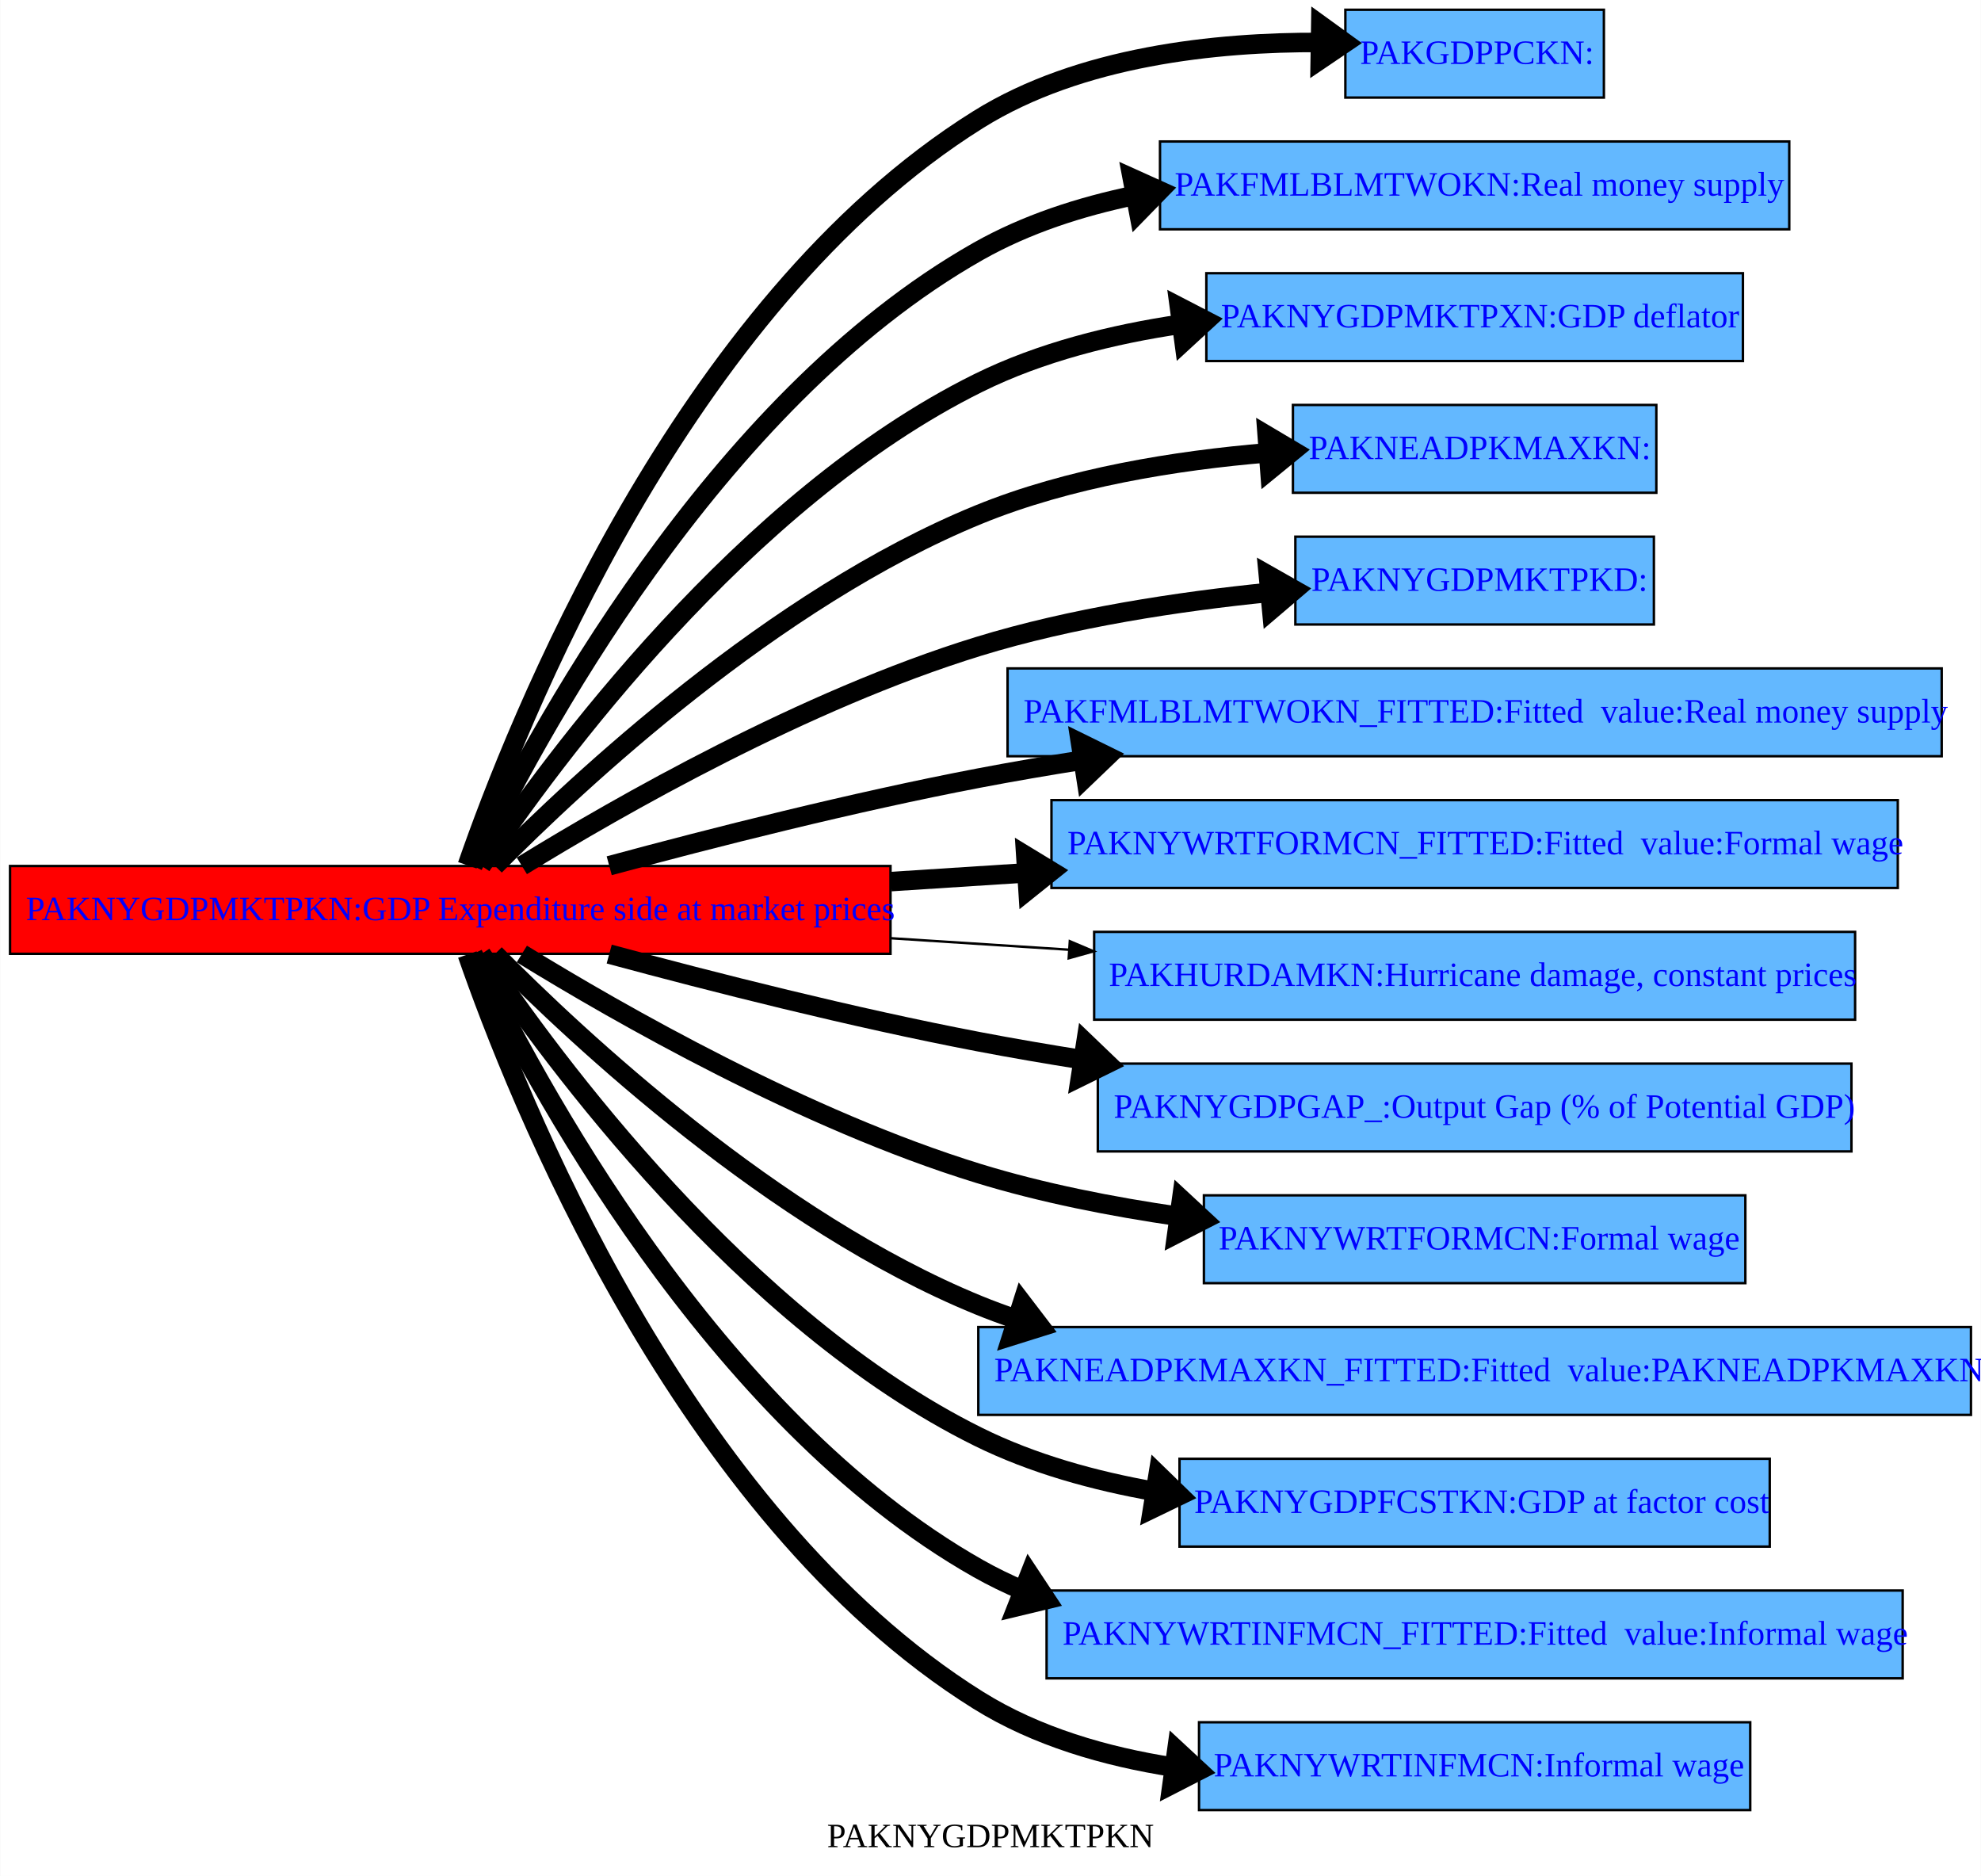
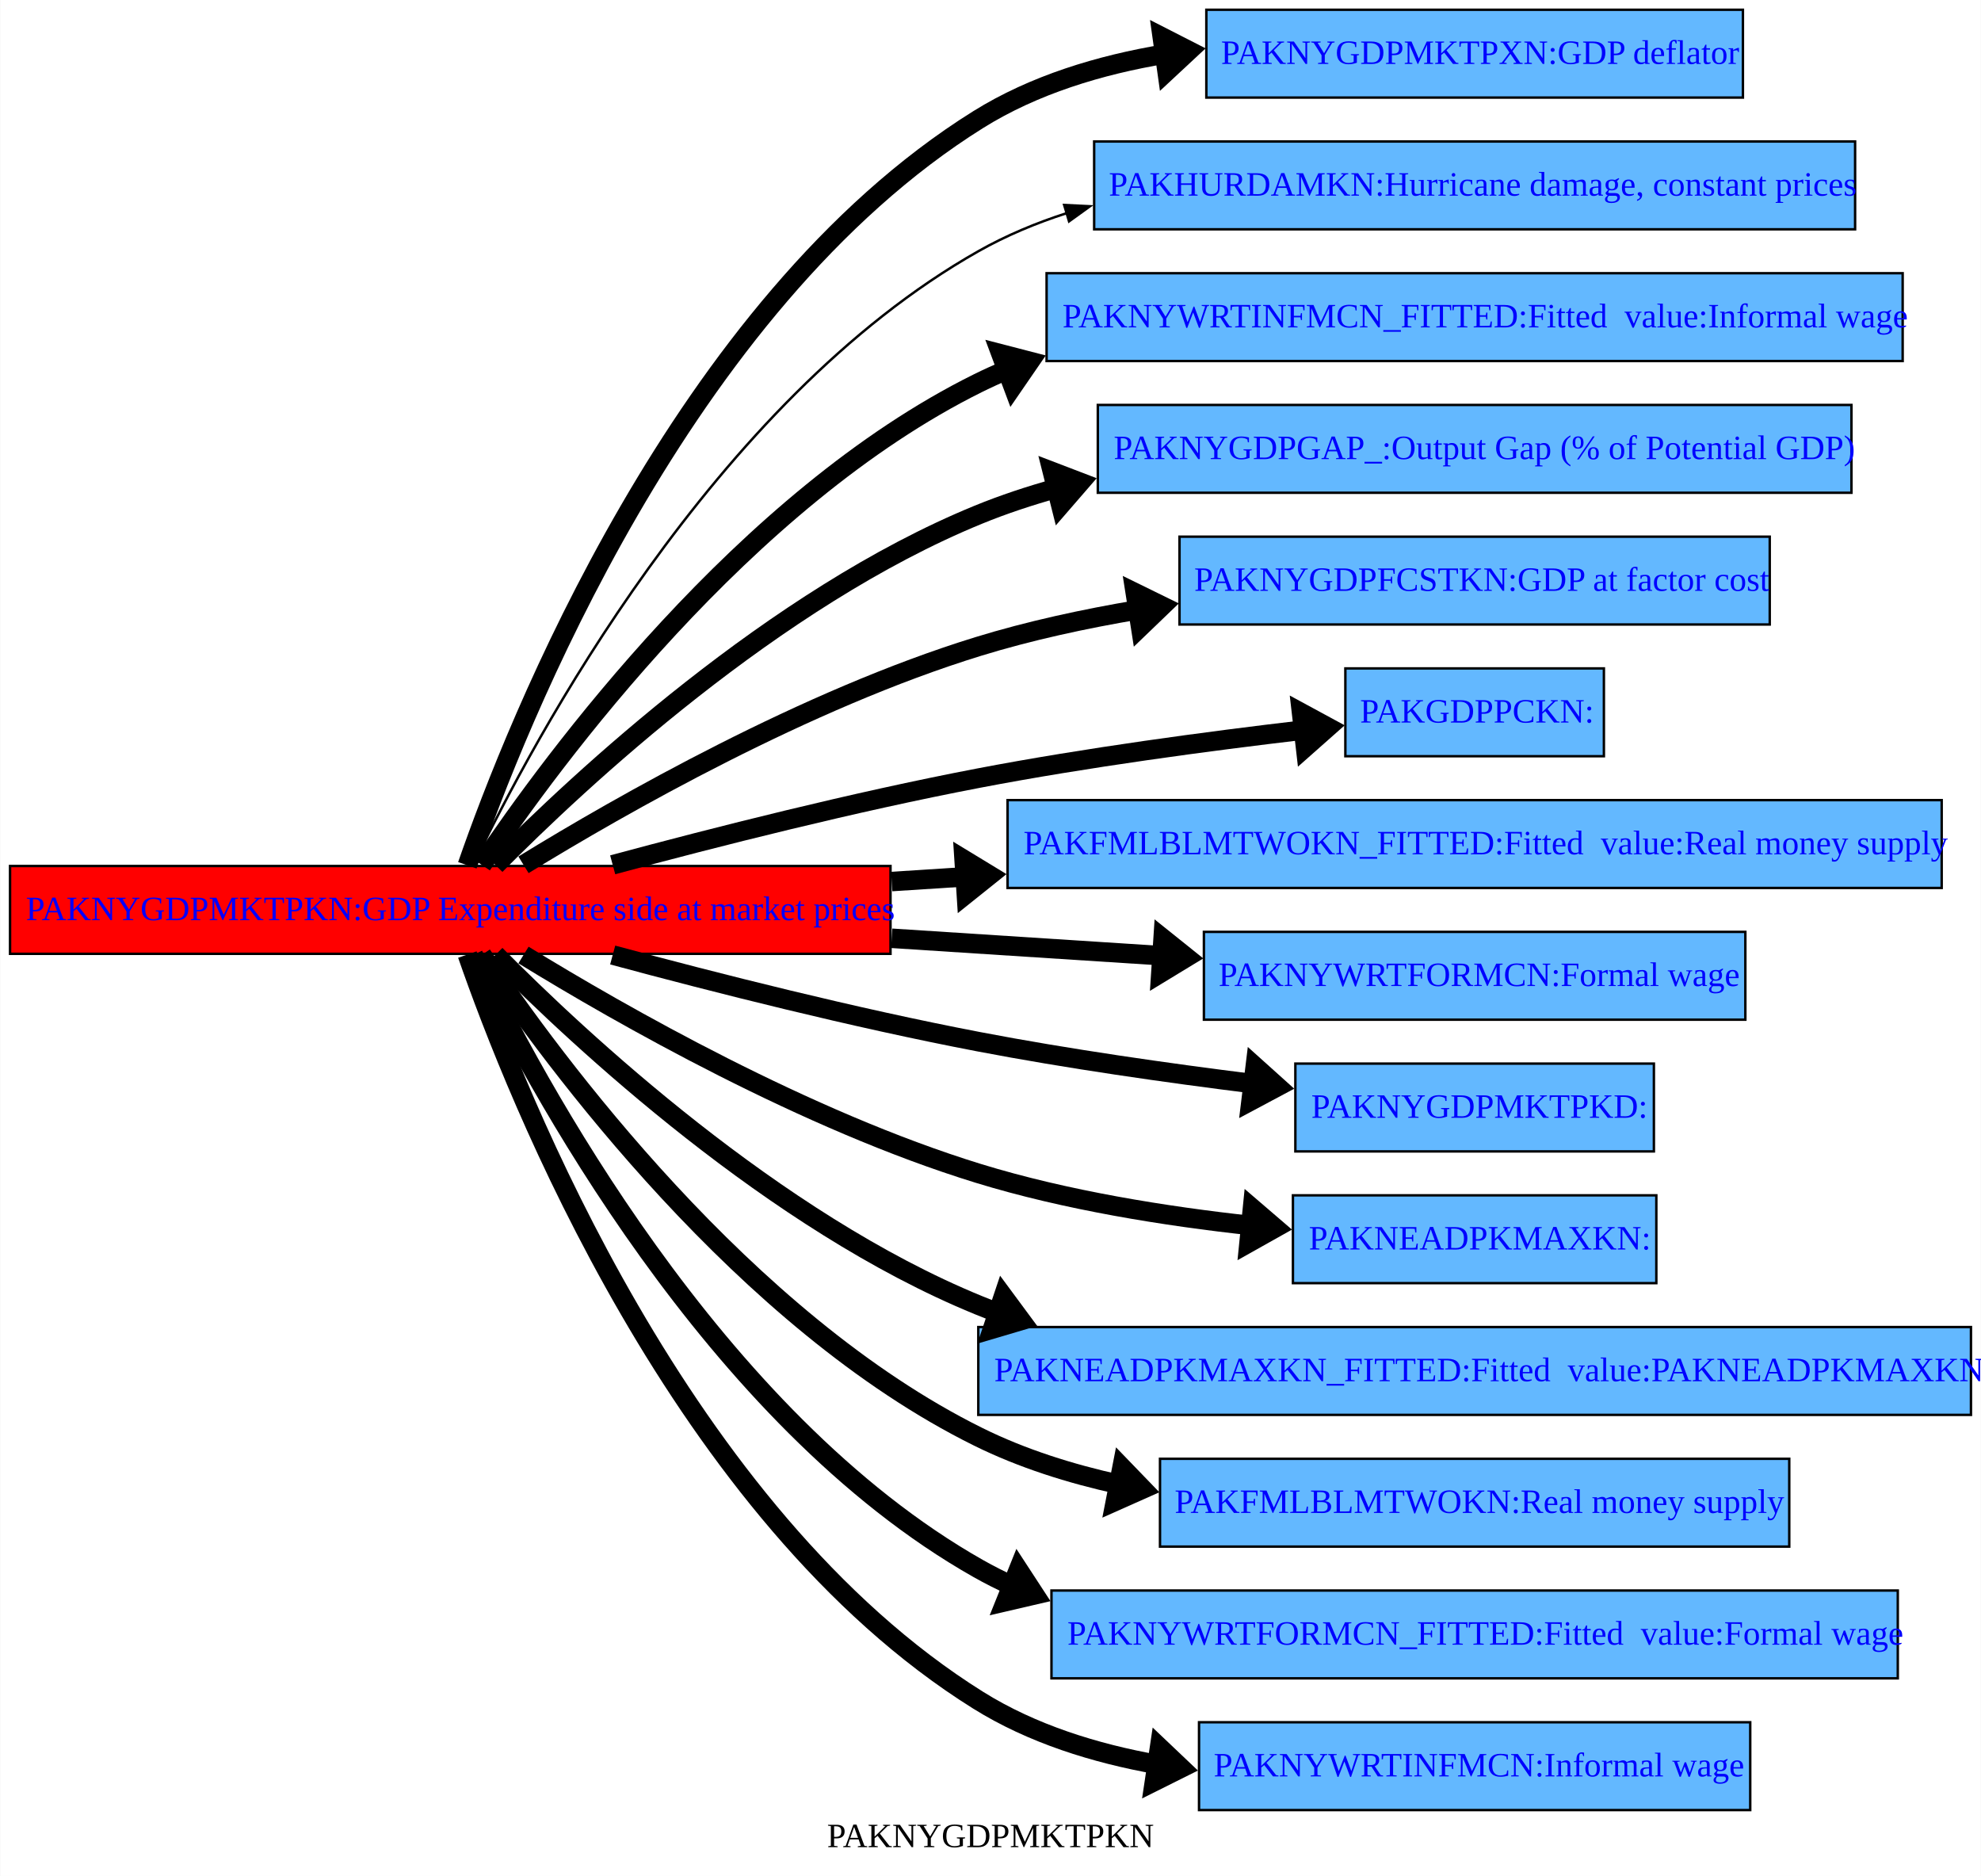
<svg xmlns="http://www.w3.org/2000/svg" xmlns:xlink="http://www.w3.org/1999/xlink" width="432pt" height="409pt" viewBox="0.00 0.00 432.00 409.12">
  <g id="graph0" class="graph" transform="scale(0.53202 0.53202) rotate(0) translate(4 765)">
    <polygon fill="white" stroke="none" points="-4,4 -4,-765 808,-765 808,4 -4,4" />
    <text text-anchor="middle" x="402" y="-7.8" font-family="Times New Roman,serif" font-size="14.00">PAKNYGDPMKTPKN</text>
    <g id="node1" class="node">
      <g id="a_node1">
-         <a xlink:title="PAKGDPPCKN FRML  &lt;&gt; PAKGDPPCKN = (PAKNYGDPMKTPKN/PAKSPPOPTOTL) $">
-           <polygon fill="#63b8ff" stroke="black" points="653.5,-761 547.5,-761 547.5,-725 653.5,-725 653.5,-761" />
-           <text text-anchor="start" x="553.5" y="-738.8" font-family="Times New Roman,serif" font-size="14.00" fill="blue">PAKGDPPCKN:</text>
+         <a xlink:title="GDP deflator FRML  &lt;&gt; PAKNYGDPMKTPXN = PAKNYGDPMKTPCN/PAKNYGDPMKTPKN $">
+           <polygon fill="#63b8ff" stroke="black" points="710.5,-761 490.5,-761 490.5,-725 710.5,-725 710.5,-761" />
+           <text text-anchor="start" x="496.5" y="-738.8" font-family="Times New Roman,serif" font-size="14.00" fill="blue">PAKNYGDPMKTPXN:GDP deflator</text>
        </a>
      </g>
    </g>
    <g id="node2" class="node">
      <g id="a_node2">
-         <a xlink:title="Real money supply FRML &lt;Z,EXO&gt; PAKFMLBLMTWOKN = (PAKFMLBLMTWOKN(-1)*EXP(-PAKFMLBLMTWOKN_A+ (-0.2*(LOG(PAKFMLBLMTWOKN(-1))-LOG(PAKNYGDPMKTPKN(-1))+0.1*PAKFMLBLPOLYXN(-1)/100-LOG(PAKVELOCITY(-1)))-0.32628131688075+0.7*((LOG(PAKNYGDPMKTPKN))-(LOG(PAKNYGDPMKTPKN(-1))))-1*((PAKFMLBLPOLYXN/100)-(PAKFMLBLPOLYXN(-1)/100))-((LOG(PAKVELOCITY))-(LOG(PAKVELOCITY(-1))))) )) * (1-PAKFMLBLMTWOKN_D)+ PAKFMLBLMTWOKN_X*PAKFMLBLMTWOKN_D  $">
-           <polygon fill="#63b8ff" stroke="black" points="729.5,-707 471.5,-707 471.5,-671 729.5,-671 729.5,-707" />
-           <text text-anchor="start" x="477.5" y="-684.8" font-family="Times New Roman,serif" font-size="14.00" fill="blue">PAKFMLBLMTWOKN:Real money supply</text>
+         <a xlink:title="Hurricane damage, constant prices FRML  &lt;&gt; PAKHURDAMKN = (PAKNEHURAVERKN_/100)*PAKNYGDPMKTPKN(-1)*(1-PAKNEHURPTVTKN) $">
+           <polygon fill="#63b8ff" stroke="black" points="756.5,-707 444.5,-707 444.5,-671 756.5,-671 756.5,-707" />
+           <text text-anchor="start" x="450.5" y="-684.8" font-family="Times New Roman,serif" font-size="14.00" fill="blue">PAKHURDAMKN:Hurricane damage, constant prices</text>
        </a>
      </g>
    </g>
    <g id="node3" class="node">
      <g id="a_node3">
-         <a xlink:title="GDP deflator FRML  &lt;&gt; PAKNYGDPMKTPXN = PAKNYGDPMKTPCN/PAKNYGDPMKTPKN $">
-           <polygon fill="#63b8ff" stroke="black" points="710.5,-653 490.5,-653 490.5,-617 710.5,-617 710.5,-653" />
-           <text text-anchor="start" x="496.5" y="-630.8" font-family="Times New Roman,serif" font-size="14.00" fill="blue">PAKNYGDPMKTPXN:GDP deflator</text>
+         <a xlink:title="Fitted  value:Informal wage FRML &lt;FIT&gt; PAKNYWRTINFMCN_FITTED = PAKNYWRTINFMCN(-1)*EXP( (-0.122614247140616-0.3*(LOG(PAKNYWRTINFMCN(-1))-LOG(PAKNYGDPFCSTXN(-1))-LOG(PAKNYGDPPOTLKN(-1)/PAKLMEMPSTRLCN(-1)))+0.2*((LOG(PAKNYWRTINFMCN(-1)))-(LOG(PAKNYWRTINFMCN(-2))))+(1-0.2)*(0.5*((LOG(PAKNYGDPFCSTXN(-1)))-(LOG(PAKNYGDPFCSTXN(-2))))+0.5*(PAKINFLEXPT/100)+((LOG(PAKNYGDPMKTPKN/PAKLMEMPSTRLCN))-(LOG(PAKNYGDPMKTPKN(-1)/PAKLMEMPSTRLCN(-1)))))-0.2*(PAKLMUNRTOTLCN-PAKLMUNRSTRLCN)/100+0.15347529018182*DURING_2000-0.183372342445734*DURING_2001) ) $">
+           <polygon fill="#63b8ff" stroke="black" points="776,-653 425,-653 425,-617 776,-617 776,-653" />
+           <text text-anchor="start" x="431.5" y="-630.8" font-family="Times New Roman,serif" font-size="14.00" fill="blue">PAKNYWRTINFMCN_FITTED:Fitted  value:Informal wage</text>
        </a>
      </g>
    </g>
    <g id="node4" class="node">
      <g id="a_node4">
-         <a xlink:title="PAKNEADPKMAXKN FRML &lt;Z,EXO&gt; PAKNEADPKMAXKN = (0*DUMH+((1+0.01)/(0.01+PAKDEPR))*(PAKAVDAMAGE/100)*PAKNYGDPMKTPKN + PAKNEADPKMAXKN_A)* (1-PAKNEADPKMAXKN_D)+ PAKNEADPKMAXKN_X*PAKNEADPKMAXKN_D  $">
-           <polygon fill="#63b8ff" stroke="black" points="675,-599 526,-599 526,-563 675,-563 675,-599" />
-           <text text-anchor="start" x="532.5" y="-576.8" font-family="Times New Roman,serif" font-size="14.00" fill="blue">PAKNEADPKMAXKN:</text>
+         <a xlink:title="Output Gap (% of Potential GDP) FRML  &lt;&gt; PAKNYGDPGAP_ = ((PAKNYGDPMKTPKN/PAKNYGDPPOTLKN-1)*100) $">
+           <polygon fill="#63b8ff" stroke="black" points="755,-599 446,-599 446,-563 755,-563 755,-599" />
+           <text text-anchor="start" x="452.5" y="-576.8" font-family="Times New Roman,serif" font-size="14.00" fill="blue">PAKNYGDPGAP_:Output Gap (% of Potential GDP)</text>
        </a>
      </g>
    </g>
    <g id="node5" class="node">
      <g id="a_node5">
-         <a xlink:title="PAKNYGDPMKTPKD FRML  &lt;&gt; PAKNYGDPMKTPKD = (PAKNYGDPMKTPKN*((PAKNYGDPMKTPCN_VALUE_2010)/((PAKNYGDPMKTPKN_VALUE_2010))))/(PAKPANUSATLS_VALUE_2010) $">
-           <polygon fill="#63b8ff" stroke="black" points="674,-545 527,-545 527,-509 674,-509 674,-545" />
-           <text text-anchor="start" x="533.5" y="-522.8" font-family="Times New Roman,serif" font-size="14.00" fill="blue">PAKNYGDPMKTPKD:</text>
+         <a xlink:title="GDP at factor cost FRML  &lt;&gt; PAKNYGDPFCSTKN = PAKNYGDPMKTPKN-PAKNYTAXNINDKN $">
+           <polygon fill="#63b8ff" stroke="black" points="721.5,-545 479.5,-545 479.5,-509 721.5,-509 721.5,-545" />
+           <text text-anchor="start" x="485.5" y="-522.8" font-family="Times New Roman,serif" font-size="14.00" fill="blue">PAKNYGDPFCSTKN:GDP at factor cost</text>
        </a>
      </g>
    </g>
    <g id="node6" class="node">
      <g id="a_node6">
+         <a xlink:title="PAKGDPPCKN FRML  &lt;&gt; PAKGDPPCKN = (PAKNYGDPMKTPKN/PAKSPPOPTOTL) $">
+           <polygon fill="#63b8ff" stroke="black" points="653.5,-491 547.5,-491 547.5,-455 653.5,-455 653.5,-491" />
+           <text text-anchor="start" x="553.5" y="-468.8" font-family="Times New Roman,serif" font-size="14.00" fill="blue">PAKGDPPCKN:</text>
+         </a>
+       </g>
+     </g>
+     <g id="node7" class="node">
+       <g id="a_node7">
+         <a xlink:title="Fitted  value:Real money supply FRML &lt;FIT&gt; PAKFMLBLMTWOKN_FITTED = PAKFMLBLMTWOKN(-1)*EXP( (-0.2*(LOG(PAKFMLBLMTWOKN(-1))-LOG(PAKNYGDPMKTPKN(-1))+0.1*PAKFMLBLPOLYXN(-1)/100-LOG(PAKVELOCITY(-1)))-0.32628131688075+0.7*((LOG(PAKNYGDPMKTPKN))-(LOG(PAKNYGDPMKTPKN(-1))))-1*((PAKFMLBLPOLYXN/100)-(PAKFMLBLPOLYXN(-1)/100))-((LOG(PAKVELOCITY))-(LOG(PAKVELOCITY(-1))))) ) $">
+           <polygon fill="#63b8ff" stroke="black" points="792,-437 409,-437 409,-401 792,-401 792,-437" />
+           <text text-anchor="start" x="415.5" y="-414.8" font-family="Times New Roman,serif" font-size="14.00" fill="blue">PAKFMLBLMTWOKN_FITTED:Fitted  value:Real money supply</text>
+         </a>
+       </g>
+     </g>
+     <g id="node8" class="node">
+       <g id="a_node8">
        <a xlink:title="GDP Expenditure side at market prices FRML  &lt;&gt; PAKNYGDPMKTPKN = PAKNECONPRVTKN+PAKNECONGOVTKN+PAKNEGDIFTOTKN+PAKNEGDISTKBKN+PAKNEEXPGNFSKN-PAKNEIMPGNFSKN+PAKNYGDPDISCKN+PAKADAP*PAKDISPREPKN $">
          <polygon fill="red" stroke="black" points="361,-410 0,-410 0,-374 361,-374 361,-410" />
          <text text-anchor="start" x="6.5" y="-387.8" font-family="Times New Roman,serif" font-size="14.00" fill="blue">PAKNYGDPMKTPKN:GDP Expenditure side at market prices</text>
        </a>
      </g>
    </g>
+     <g id="edge9" class="edge">
+       <g id="a_edge9">
+         <a xlink:href="bogus" xlink:title=" PAKNYGDPMKTPKN -&gt; PAKNYGDPMKTPXN Min. att. -81%  max: 46%">
+           <path fill="none" stroke="black" stroke-width="8" d="M187.5,-410.3C207.13,-466.91 275.23,-639.96 397,-716 419.8,-730.23 446.84,-738.41 473.62,-742.86" />
+           <polygon fill="black" stroke="black" stroke-width="8" points="472.43,-749.76 483.3,-744.21 474.37,-735.9 472.43,-749.76" />
+         </a>
+       </g>
+     </g>
+     <g id="edge5" class="edge">
+       <g id="a_edge5">
+         <a xlink:href="bogus" xlink:title=" PAKNYGDPMKTPKN -&gt; PAKHURDAMKN Min. att. 0%  max: 0%">
+           <path fill="none" stroke="black" d="M189.94,-410.44C214.02,-460.72 288.42,-600.57 397,-662 408.4,-668.45 420.71,-673.6 433.45,-677.69" />
+           <polygon fill="black" stroke="black" points="432.21,-680.97 442.79,-680.45 434.2,-674.26 432.21,-680.97" />
+         </a>
+       </g>
+     </g>
+     <g id="edge1" class="edge">
+       <g id="a_edge1">
+         <a xlink:href="bogus" xlink:title=" PAKNYGDPMKTPKN -&gt; PAKNYWRTINFMCN_FITTED Min. att. -3148%  max: 101%">
+           <path fill="none" stroke="black" stroke-width="8" d="M193.42,-410.44C222.37,-453.49 301.1,-560.54 397,-608 400.86,-609.91 404.81,-611.7 408.83,-613.38" />
+           <polygon fill="black" stroke="black" stroke-width="8" points="406.31,-619.91 418.13,-616.85 411.21,-606.79 406.31,-619.91" />
+         </a>
+       </g>
+     </g>
+     <g id="edge7" class="edge">
+       <g id="a_edge7">
+         <a xlink:href="bogus" xlink:title=" PAKNYGDPMKTPKN -&gt; PAKNYGDPGAP_ Min. att. -78566%  max: 128265%">
+           <path fill="none" stroke="black" stroke-width="8" d="M199.04,-410.39C233.37,-445.08 313.4,-519.77 397,-554 407.31,-558.22 418.14,-561.81 429.2,-564.87" />
+           <polygon fill="black" stroke="black" stroke-width="8" points="427.38,-571.63 438.78,-567.27 430.79,-558.05 427.38,-571.63" />
+         </a>
+       </g>
+     </g>
+     <g id="edge8" class="edge">
+       <g id="a_edge8">
+         <a xlink:href="bogus" xlink:title=" PAKNYGDPMKTPKN -&gt; PAKNYGDPFCSTKN Min. att. 100%  max: 100%">
+           <path fill="none" stroke="black" stroke-width="8" d="M210.52,-410.49C250.72,-435.17 326.4,-478.27 397,-500 417.9,-506.43 440.48,-511.33 462.72,-515.07" />
+           <polygon fill="black" stroke="black" stroke-width="8" points="461.37,-521.94 472.33,-516.57 463.53,-508.11 461.37,-521.94" />
+         </a>
+       </g>
+     </g>
+     <g id="edge11" class="edge">
+       <g id="a_edge11">
+         <a xlink:href="bogus" xlink:title=" PAKNYGDPMKTPKN -&gt; PAKGDPPCKN Min. att. 100%  max: 100%">
+           <path fill="none" stroke="black" stroke-width="8" d="M247.09,-410.49C289.57,-421.95 346.24,-436.29 397,-446 441.15,-454.45 491.22,-461.15 530.53,-465.76" />
+           <polygon fill="black" stroke="black" stroke-width="8" points="529.55,-472.7 540.29,-466.88 531.15,-458.79 529.55,-472.7" />
+         </a>
+       </g>
+     </g>
+     <g id="edge12" class="edge">
+       <g id="a_edge12">
+         <a xlink:href="bogus" xlink:title=" PAKNYGDPMKTPKN -&gt; PAKFMLBLMTWOKN_FITTED Min. att. -360%  max: 149%">
+           <path fill="none" stroke="black" stroke-width="8" d="M361.5,-403.63C371.49,-404.27 381.56,-404.92 391.64,-405.57" />
+           <polygon fill="black" stroke="black" stroke-width="8" points="391.18,-412.56 401.61,-406.22 392.08,-398.59 391.18,-412.56" />
+         </a>
+       </g>
+     </g>
+     <g id="node9" class="node">
+       <g id="a_node9">
+         <a xlink:title="Formal wage FRML &lt;Z,EXO&gt; PAKNYWRTFORMCN = (PAKNYWRTFORMCN(-1)*EXP(-PAKNYWRTFORMCN_A+ (-0.120164450250183-0.3*(LOG(PAKNYWRTFORMCN(-1))-LOG(PAKNYGDPFCSTXN(-1))-LOG(PAKNYGDPPOTLKN(-1)/PAKLMEMPSTRLCN(-1)))+0.2*((LOG(PAKNYWRTFORMCN(-1)))-(LOG(PAKNYWRTFORMCN(-2))))+(1-0.2)*(0.5*((LOG(PAKNYGDPFCSTXN(-1)))-(LOG(PAKNYGDPFCSTXN(-2))))+0.5*(PAKINFLEXPT/100)+((LOG(PAKNYGDPMKTPKN/PAKLMEMPSTRLCN))-(LOG(PAKNYGDPMKTPKN(-1)/PAKLMEMPSTRLCN(-1)))))-0.2*(PAKLMUNRTOTLCN-PAKLMUNRSTRLCN)/100+0.15233813938029*DURING_2000-0.183411483907703*DURING_2001) )) * (1-PAKNYWRTFORMCN_D)+ PAKNYWRTFORMCN_X*PAKNYWRTFORMCN_D  $">
+           <polygon fill="#63b8ff" stroke="black" points="711.5,-383 489.5,-383 489.5,-347 711.5,-347 711.5,-383" />
+           <text text-anchor="start" x="495.5" y="-360.8" font-family="Times New Roman,serif" font-size="14.00" fill="blue">PAKNYWRTFORMCN:Formal wage</text>
+         </a>
+       </g>
+     </g>
    <g id="edge4" class="edge">
      <g id="a_edge4">
-         <a xlink:href="bogus" xlink:title=" PAKNYGDPMKTPKN -&gt; PAKGDPPCKN Min. att. 100%  max: 100%">
-           <path fill="none" stroke="black" stroke-width="8" d="M187.5,-410.3C207.13,-466.91 275.23,-639.96 397,-716 438.69,-742.03 494.58,-747.79 537.08,-747.6" />
-           <polygon fill="black" stroke="black" stroke-width="8" points="537.42,-754.6 547.31,-747.44 537.2,-740.6 537.42,-754.6" />
-         </a>
-       </g>
-     </g>
-     <g id="edge10" class="edge">
-       <g id="a_edge10">
-         <a xlink:href="bogus" xlink:title=" PAKNYGDPMKTPKN -&gt; PAKFMLBLMTWOKN Min. att. -360%  max: 149%">
-           <path fill="none" stroke="black" stroke-width="8" d="M189.76,-410.08C213.66,-460.05 288.16,-600.42 397,-662 416.56,-673.07 438.85,-680.31 461.31,-684.94" />
-           <polygon fill="black" stroke="black" stroke-width="8" points="460.16,-691.85 471.29,-686.83 462.76,-678.09 460.16,-691.85" />
-         </a>
-       </g>
-     </g>
-     <g id="edge2" class="edge">
-       <g id="a_edge2">
-         <a xlink:href="bogus" xlink:title=" PAKNYGDPMKTPKN -&gt; PAKNYGDPMKTPXN Min. att. -81%  max: 46%">
-           <path fill="none" stroke="black" stroke-width="8" d="M193.21,-410.12C221.98,-452.96 300.86,-560.42 397,-608 422.52,-620.63 451.95,-627.99 480.33,-632.15" />
-           <polygon fill="black" stroke="black" stroke-width="8" points="479.47,-639.1 490.31,-633.49 481.33,-625.22 479.47,-639.1" />
-         </a>
-       </g>
-     </g>
-     <g id="edge11" class="edge">
-       <g id="a_edge11">
-         <a xlink:href="bogus" xlink:title=" PAKNYGDPMKTPKN -&gt; PAKNEADPKMAXKN Min. att. 100%  max: 100%">
-           <path fill="none" stroke="black" stroke-width="8" d="M198.77,-410.12C232.95,-444.69 313.18,-519.69 397,-554 434.2,-569.23 478.16,-576.27 515.59,-579.38" />
-           <polygon fill="black" stroke="black" stroke-width="8" points="515.47,-586.39 525.97,-580.16 516.52,-572.43 515.47,-586.39" />
-         </a>
-       </g>
-     </g>
-     <g id="edge12" class="edge">
-       <g id="a_edge12">
-         <a xlink:href="bogus" xlink:title=" PAKNYGDPMKTPKN -&gt; PAKNYGDPMKTPKD Min. att. 100%  max: 100%">
-           <path fill="none" stroke="black" stroke-width="8" d="M209.84,-410.07C249.86,-434.68 326,-478.15 397,-500 435.27,-511.78 479.16,-518.42 516.28,-522.16" />
-           <polygon fill="black" stroke="black" stroke-width="8" points="515.94,-529.16 526.56,-523.14 517.27,-515.22 515.94,-529.16" />
-         </a>
-       </g>
-     </g>
-     <g id="node7" class="node">
-       <g id="a_node7">
-         <a xlink:title="Fitted  value:Real money supply FRML &lt;FIT&gt; PAKFMLBLMTWOKN_FITTED = PAKFMLBLMTWOKN(-1)*EXP( (-0.2*(LOG(PAKFMLBLMTWOKN(-1))-LOG(PAKNYGDPMKTPKN(-1))+0.1*PAKFMLBLPOLYXN(-1)/100-LOG(PAKVELOCITY(-1)))-0.32628131688075+0.7*((LOG(PAKNYGDPMKTPKN))-(LOG(PAKNYGDPMKTPKN(-1))))-1*((PAKFMLBLPOLYXN/100)-(PAKFMLBLPOLYXN(-1)/100))-((LOG(PAKVELOCITY))-(LOG(PAKVELOCITY(-1))))) ) $">
-           <polygon fill="#63b8ff" stroke="black" points="792,-491 409,-491 409,-455 792,-455 792,-491" />
-           <text text-anchor="start" x="415.5" y="-468.8" font-family="Times New Roman,serif" font-size="14.00" fill="blue">PAKFMLBLMTWOKN_FITTED:Fitted  value:Real money supply</text>
-         </a>
-       </g>
-     </g>
-     <g id="edge5" class="edge">
-       <g id="a_edge5">
-         <a xlink:href="bogus" xlink:title=" PAKNYGDPMKTPKN -&gt; PAKFMLBLMTWOKN_FITTED Min. att. -360%  max: 149%">
-           <path fill="none" stroke="black" stroke-width="8" d="M245.67,-410.1C288.3,-421.63 345.67,-436.18 397,-446 410.87,-448.65 425.32,-451.13 439.84,-453.43" />
-           <polygon fill="black" stroke="black" stroke-width="8" points="438.94,-460.38 449.9,-454.99 441.09,-446.54 438.94,-460.38" />
-         </a>
-       </g>
-     </g>
-     <g id="node8" class="node">
-       <g id="a_node8">
-         <a xlink:title="Fitted  value:Formal wage FRML &lt;FIT&gt; PAKNYWRTFORMCN_FITTED = PAKNYWRTFORMCN(-1)*EXP( (-0.120164450250183-0.3*(LOG(PAKNYWRTFORMCN(-1))-LOG(PAKNYGDPFCSTXN(-1))-LOG(PAKNYGDPPOTLKN(-1)/PAKLMEMPSTRLCN(-1)))+0.2*((LOG(PAKNYWRTFORMCN(-1)))-(LOG(PAKNYWRTFORMCN(-2))))+(1-0.2)*(0.5*((LOG(PAKNYGDPFCSTXN(-1)))-(LOG(PAKNYGDPFCSTXN(-2))))+0.5*(PAKINFLEXPT/100)+((LOG(PAKNYGDPMKTPKN/PAKLMEMPSTRLCN))-(LOG(PAKNYGDPMKTPKN(-1)/PAKLMEMPSTRLCN(-1)))))-0.2*(PAKLMUNRTOTLCN-PAKLMUNRSTRLCN)/100+0.15233813938029*DURING_2000-0.183411483907703*DURING_2001) ) $">
-           <polygon fill="#63b8ff" stroke="black" points="774,-437 427,-437 427,-401 774,-401 774,-437" />
-           <text text-anchor="start" x="433.5" y="-414.8" font-family="Times New Roman,serif" font-size="14.00" fill="blue">PAKNYWRTFORMCN_FITTED:Fitted  value:Formal wage</text>
-         </a>
-       </g>
-     </g>
-     <g id="edge1" class="edge">
-       <g id="a_edge1">
-         <a xlink:href="bogus" xlink:title=" PAKNYGDPMKTPKN -&gt; PAKNYWRTFORMCN_FITTED Min. att. -3148%  max: 101%">
-           <path fill="none" stroke="black" stroke-width="8" d="M361.2,-403.61C379.59,-404.79 398.28,-406 416.71,-407.19" />
-           <polygon fill="black" stroke="black" stroke-width="8" points="416.48,-414.19 426.91,-407.85 417.38,-400.22 416.48,-414.19" />
-         </a>
-       </g>
-     </g>
-     <g id="node9" class="node">
-       <g id="a_node9">
-         <a xlink:title="Hurricane damage, constant prices FRML  &lt;&gt; PAKHURDAMKN = (PAKNEHURAVERKN_/100)*PAKNYGDPMKTPKN(-1)*(1-PAKNEHURPTVTKN) $">
-           <polygon fill="#63b8ff" stroke="black" points="756.5,-383 444.5,-383 444.5,-347 756.5,-347 756.5,-383" />
-           <text text-anchor="start" x="450.5" y="-360.8" font-family="Times New Roman,serif" font-size="14.00" fill="blue">PAKHURDAMKN:Hurricane damage, constant prices</text>
-         </a>
-       </g>
-     </g>
-     <g id="edge7" class="edge">
-       <g id="a_edge7">
-         <a xlink:href="bogus" xlink:title=" PAKNYGDPMKTPKN -&gt; PAKHURDAMKN Min. att. 0%  max: 0%">
-           <path fill="none" stroke="black" d="M361.2,-380.39C385.4,-378.83 410.13,-377.23 434.07,-375.69" />
-           <polygon fill="black" stroke="black" points="434.53,-379.16 444.28,-375.03 434.07,-372.18 434.53,-379.16" />
+         <a xlink:href="bogus" xlink:title=" PAKNYGDPMKTPKN -&gt; PAKNYWRTFORMCN Min. att. -3148%  max: 101%">
+           <path fill="none" stroke="black" stroke-width="8" d="M361.5,-380.37C398.84,-377.96 437.44,-375.47 472.4,-373.21" />
+           <polygon fill="black" stroke="black" stroke-width="8" points="472.77,-380.2 482.29,-372.57 471.86,-366.23 472.77,-380.2" />
        </a>
      </g>
    </g>
    <g id="node10" class="node">
      <g id="a_node10">
-         <a xlink:title="Output Gap (% of Potential GDP) FRML  &lt;&gt; PAKNYGDPGAP_ = ((PAKNYGDPMKTPKN/PAKNYGDPPOTLKN-1)*100) $">
-           <polygon fill="#63b8ff" stroke="black" points="755,-329 446,-329 446,-293 755,-293 755,-329" />
-           <text text-anchor="start" x="452.5" y="-306.8" font-family="Times New Roman,serif" font-size="14.00" fill="blue">PAKNYGDPGAP_:Output Gap (% of Potential GDP)</text>
-         </a>
-       </g>
-     </g>
-     <g id="edge9" class="edge">
-       <g id="a_edge9">
-         <a xlink:href="bogus" xlink:title=" PAKNYGDPMKTPKN -&gt; PAKNYGDPGAP_ Min. att. -78566%  max: 128265%">
-           <path fill="none" stroke="black" stroke-width="8" d="M245.67,-373.9C288.3,-362.37 345.67,-347.82 397,-338 410.87,-335.35 425.32,-332.87 439.84,-330.57" />
-           <polygon fill="black" stroke="black" stroke-width="8" points="441.09,-337.46 449.9,-329.01 438.94,-323.62 441.09,-337.46" />
+         <a xlink:title="PAKNYGDPMKTPKD FRML  &lt;&gt; PAKNYGDPMKTPKD = (PAKNYGDPMKTPKN*((PAKNYGDPMKTPCN_VALUE_2010)/((PAKNYGDPMKTPKN_VALUE_2010))))/(PAKPANUSATLS_VALUE_2010) $">
+           <polygon fill="#63b8ff" stroke="black" points="674,-329 527,-329 527,-293 674,-293 674,-329" />
+           <text text-anchor="start" x="533.5" y="-306.8" font-family="Times New Roman,serif" font-size="14.00" fill="blue">PAKNYGDPMKTPKD:</text>
+         </a>
+       </g>
+     </g>
+     <g id="edge13" class="edge">
+       <g id="a_edge13">
+         <a xlink:href="bogus" xlink:title=" PAKNYGDPMKTPKN -&gt; PAKNYGDPMKTPKD Min. att. 100%  max: 100%">
+           <path fill="none" stroke="black" stroke-width="8" d="M247.09,-373.51C289.57,-362.05 346.24,-347.71 397,-338 433.67,-330.98 474.43,-325.17 509.71,-320.76" />
+           <polygon fill="black" stroke="black" stroke-width="8" points="510.54,-327.71 519.62,-319.55 508.85,-313.81 510.54,-327.71" />
        </a>
      </g>
    </g>
    <g id="node11" class="node">
      <g id="a_node11">
-         <a xlink:title="Formal wage FRML &lt;Z,EXO&gt; PAKNYWRTFORMCN = (PAKNYWRTFORMCN(-1)*EXP(-PAKNYWRTFORMCN_A+ (-0.120164450250183-0.3*(LOG(PAKNYWRTFORMCN(-1))-LOG(PAKNYGDPFCSTXN(-1))-LOG(PAKNYGDPPOTLKN(-1)/PAKLMEMPSTRLCN(-1)))+0.2*((LOG(PAKNYWRTFORMCN(-1)))-(LOG(PAKNYWRTFORMCN(-2))))+(1-0.2)*(0.5*((LOG(PAKNYGDPFCSTXN(-1)))-(LOG(PAKNYGDPFCSTXN(-2))))+0.5*(PAKINFLEXPT/100)+((LOG(PAKNYGDPMKTPKN/PAKLMEMPSTRLCN))-(LOG(PAKNYGDPMKTPKN(-1)/PAKLMEMPSTRLCN(-1)))))-0.2*(PAKLMUNRTOTLCN-PAKLMUNRSTRLCN)/100+0.15233813938029*DURING_2000-0.183411483907703*DURING_2001) )) * (1-PAKNYWRTFORMCN_D)+ PAKNYWRTFORMCN_X*PAKNYWRTFORMCN_D  $">
-           <polygon fill="#63b8ff" stroke="black" points="711.5,-275 489.5,-275 489.5,-239 711.5,-239 711.5,-275" />
-           <text text-anchor="start" x="495.5" y="-252.8" font-family="Times New Roman,serif" font-size="14.00" fill="blue">PAKNYWRTFORMCN:Formal wage</text>
-         </a>
-       </g>
-     </g>
-     <g id="edge8" class="edge">
-       <g id="a_edge8">
-         <a xlink:href="bogus" xlink:title=" PAKNYGDPMKTPKN -&gt; PAKNYWRTFORMCN Min. att. -3148%  max: 101%">
-           <path fill="none" stroke="black" stroke-width="8" d="M209.84,-373.93C249.86,-349.32 326,-305.85 397,-284 423.11,-275.96 451.85,-270.32 479.27,-266.35" />
-           <polygon fill="black" stroke="black" stroke-width="8" points="480.35,-273.27 489.3,-264.97 478.43,-259.4 480.35,-273.27" />
+         <a xlink:title="PAKNEADPKMAXKN FRML &lt;Z,EXO&gt; PAKNEADPKMAXKN = (0*DUMH+((1+0.01)/(0.01+PAKDEPR))*(PAKAVDAMAGE/100)*PAKNYGDPMKTPKN + PAKNEADPKMAXKN_A)* (1-PAKNEADPKMAXKN_D)+ PAKNEADPKMAXKN_X*PAKNEADPKMAXKN_D  $">
+           <polygon fill="#63b8ff" stroke="black" points="675,-275 526,-275 526,-239 675,-239 675,-275" />
+           <text text-anchor="start" x="532.5" y="-252.8" font-family="Times New Roman,serif" font-size="14.00" fill="blue">PAKNEADPKMAXKN:</text>
+         </a>
+       </g>
+     </g>
+     <g id="edge3" class="edge">
+       <g id="a_edge3">
+         <a xlink:href="bogus" xlink:title=" PAKNYGDPMKTPKN -&gt; PAKNEADPKMAXKN Min. att. 100%  max: 100%">
+           <path fill="none" stroke="black" stroke-width="8" d="M210.52,-373.51C250.72,-348.83 326.4,-305.73 397,-284 432.85,-272.97 473.63,-266.44 509.16,-262.58" />
+           <polygon fill="black" stroke="black" stroke-width="8" points="509.41,-269.59 518.67,-261.64 508.02,-255.66 509.41,-269.59" />
        </a>
      </g>
    </g>
    <g id="node12" class="node">
      <g id="a_node12">
        <a xlink:title="Fitted  value:PAKNEADPKMAXKN FRML &lt;FIT&gt; PAKNEADPKMAXKN_FITTED = 0*DUMH+((1+0.01)/(0.01+PAKDEPR))*(PAKAVDAMAGE/100)*PAKNYGDPMKTPKN $">
          <polygon fill="#63b8ff" stroke="black" points="804,-221 397,-221 397,-185 804,-185 804,-221" />
          <text text-anchor="start" x="403.5" y="-198.8" font-family="Times New Roman,serif" font-size="14.00" fill="blue">PAKNEADPKMAXKN_FITTED:Fitted  value:PAKNEADPKMAXKN</text>
        </a>
      </g>
    </g>
-     <g id="edge13" class="edge">
-       <g id="a_edge13">
+     <g id="edge6" class="edge">
+       <g id="a_edge6">
        <a xlink:href="bogus" xlink:title=" PAKNYGDPMKTPKN -&gt; PAKNEADPKMAXKN_FITTED Min. att. 100%  max: 100%">
-           <path fill="none" stroke="black" stroke-width="8" d="M198.77,-373.88C232.95,-339.31 313.18,-264.31 397,-230 402.13,-227.9 407.39,-225.96 412.74,-224.16" />
-           <polygon fill="black" stroke="black" stroke-width="8" points="415.05,-230.77 422.46,-221.07 410.81,-217.42 415.05,-230.77" />
+           <path fill="none" stroke="black" stroke-width="8" d="M199.04,-373.61C233.37,-338.92 313.4,-264.23 397,-230 399.68,-228.9 402.39,-227.85 405.14,-226.83" />
+           <polygon fill="black" stroke="black" stroke-width="8" points="407.28,-233.5 414.54,-223.68 402.83,-220.22 407.28,-233.5" />
        </a>
      </g>
    </g>
    <g id="node13" class="node">
      <g id="a_node13">
-         <a xlink:title="GDP at factor cost FRML  &lt;&gt; PAKNYGDPFCSTKN = PAKNYGDPMKTPKN-PAKNYTAXNINDKN $">
-           <polygon fill="#63b8ff" stroke="black" points="721.5,-167 479.5,-167 479.5,-131 721.5,-131 721.5,-167" />
-           <text text-anchor="start" x="485.5" y="-144.8" font-family="Times New Roman,serif" font-size="14.00" fill="blue">PAKNYGDPFCSTKN:GDP at factor cost</text>
-         </a>
-       </g>
-     </g>
-     <g id="edge14" class="edge">
-       <g id="a_edge14">
-         <a xlink:href="bogus" xlink:title=" PAKNYGDPMKTPKN -&gt; PAKNYGDPFCSTKN Min. att. 100%  max: 100%">
-           <path fill="none" stroke="black" stroke-width="8" d="M193.21,-373.88C221.98,-331.04 300.86,-223.58 397,-176 419.31,-164.96 444.61,-157.94 469.58,-153.57" />
-           <polygon fill="black" stroke="black" stroke-width="8" points="470.74,-160.48 479.5,-151.97 468.51,-146.66 470.74,-160.48" />
+         <a xlink:title="Real money supply FRML &lt;Z,EXO&gt; PAKFMLBLMTWOKN = (PAKFMLBLMTWOKN(-1)*EXP(-PAKFMLBLMTWOKN_A+ (-0.2*(LOG(PAKFMLBLMTWOKN(-1))-LOG(PAKNYGDPMKTPKN(-1))+0.1*PAKFMLBLPOLYXN(-1)/100-LOG(PAKVELOCITY(-1)))-0.32628131688075+0.7*((LOG(PAKNYGDPMKTPKN))-(LOG(PAKNYGDPMKTPKN(-1))))-1*((PAKFMLBLPOLYXN/100)-(PAKFMLBLPOLYXN(-1)/100))-((LOG(PAKVELOCITY))-(LOG(PAKVELOCITY(-1))))) )) * (1-PAKFMLBLMTWOKN_D)+ PAKFMLBLMTWOKN_X*PAKFMLBLMTWOKN_D  $">
+           <polygon fill="#63b8ff" stroke="black" points="729.5,-167 471.5,-167 471.5,-131 729.5,-131 729.5,-167" />
+           <text text-anchor="start" x="477.5" y="-144.8" font-family="Times New Roman,serif" font-size="14.00" fill="blue">PAKFMLBLMTWOKN:Real money supply</text>
+         </a>
+       </g>
+     </g>
+     <g id="edge2" class="edge">
+       <g id="a_edge2">
+         <a xlink:href="bogus" xlink:title=" PAKNYGDPMKTPKN -&gt; PAKFMLBLMTWOKN Min. att. -360%  max: 149%">
+           <path fill="none" stroke="black" stroke-width="8" d="M193.42,-373.56C222.37,-330.51 301.1,-223.46 397,-176 414.91,-167.14 434.74,-160.87 454.78,-156.48" />
+           <polygon fill="black" stroke="black" stroke-width="8" points="455.92,-163.39 464.4,-154.61 453.25,-149.65 455.92,-163.39" />
        </a>
      </g>
    </g>
    <g id="node14" class="node">
      <g id="a_node14">
-         <a xlink:title="Fitted  value:Informal wage FRML &lt;FIT&gt; PAKNYWRTINFMCN_FITTED = PAKNYWRTINFMCN(-1)*EXP( (-0.122614247140616-0.3*(LOG(PAKNYWRTINFMCN(-1))-LOG(PAKNYGDPFCSTXN(-1))-LOG(PAKNYGDPPOTLKN(-1)/PAKLMEMPSTRLCN(-1)))+0.2*((LOG(PAKNYWRTINFMCN(-1)))-(LOG(PAKNYWRTINFMCN(-2))))+(1-0.2)*(0.5*((LOG(PAKNYGDPFCSTXN(-1)))-(LOG(PAKNYGDPFCSTXN(-2))))+0.5*(PAKINFLEXPT/100)+((LOG(PAKNYGDPMKTPKN/PAKLMEMPSTRLCN))-(LOG(PAKNYGDPMKTPKN(-1)/PAKLMEMPSTRLCN(-1)))))-0.2*(PAKLMUNRTOTLCN-PAKLMUNRSTRLCN)/100+0.15347529018182*DURING_2000-0.183372342445734*DURING_2001) ) $">
-           <polygon fill="#63b8ff" stroke="black" points="776,-113 425,-113 425,-77 776,-77 776,-113" />
-           <text text-anchor="start" x="431.5" y="-90.8" font-family="Times New Roman,serif" font-size="14.00" fill="blue">PAKNYWRTINFMCN_FITTED:Fitted  value:Informal wage</text>
-         </a>
-       </g>
-     </g>
-     <g id="edge3" class="edge">
-       <g id="a_edge3">
-         <a xlink:href="bogus" xlink:title=" PAKNYGDPMKTPKN -&gt; PAKNYWRTINFMCN_FITTED Min. att. -3148%  max: 101%">
-           <path fill="none" stroke="black" stroke-width="8" d="M189.76,-373.92C213.66,-323.95 288.16,-183.58 397,-122 402.91,-118.66 409.07,-115.66 415.41,-112.98" />
-           <polygon fill="black" stroke="black" stroke-width="8" points="418.07,-119.46 424.81,-109.28 412.94,-106.43 418.07,-119.46" />
+         <a xlink:title="Fitted  value:Formal wage FRML &lt;FIT&gt; PAKNYWRTFORMCN_FITTED = PAKNYWRTFORMCN(-1)*EXP( (-0.120164450250183-0.3*(LOG(PAKNYWRTFORMCN(-1))-LOG(PAKNYGDPFCSTXN(-1))-LOG(PAKNYGDPPOTLKN(-1)/PAKLMEMPSTRLCN(-1)))+0.2*((LOG(PAKNYWRTFORMCN(-1)))-(LOG(PAKNYWRTFORMCN(-2))))+(1-0.2)*(0.5*((LOG(PAKNYGDPFCSTXN(-1)))-(LOG(PAKNYGDPFCSTXN(-2))))+0.5*(PAKINFLEXPT/100)+((LOG(PAKNYGDPMKTPKN/PAKLMEMPSTRLCN))-(LOG(PAKNYGDPMKTPKN(-1)/PAKLMEMPSTRLCN(-1)))))-0.2*(PAKLMUNRTOTLCN-PAKLMUNRSTRLCN)/100+0.15233813938029*DURING_2000-0.183411483907703*DURING_2001) ) $">
+           <polygon fill="#63b8ff" stroke="black" points="774,-113 427,-113 427,-77 774,-77 774,-113" />
+           <text text-anchor="start" x="433.5" y="-90.8" font-family="Times New Roman,serif" font-size="14.00" fill="blue">PAKNYWRTFORMCN_FITTED:Fitted  value:Formal wage</text>
+         </a>
+       </g>
+     </g>
+     <g id="edge10" class="edge">
+       <g id="a_edge10">
+         <a xlink:href="bogus" xlink:title=" PAKNYGDPMKTPKN -&gt; PAKNYWRTFORMCN_FITTED Min. att. -3148%  max: 101%">
+           <path fill="none" stroke="black" stroke-width="8" d="M189.94,-373.56C214.02,-323.28 288.42,-183.43 397,-122 401.52,-119.44 406.19,-117.09 410.97,-114.92" />
+           <polygon fill="black" stroke="black" stroke-width="8" points="413.46,-121.46 420.13,-111.24 408.24,-108.48 413.46,-121.46" />
        </a>
      </g>
    </g>
    <g id="node15" class="node">
      <g id="a_node15">
        <a xlink:title="Informal wage FRML &lt;Z,EXO&gt; PAKNYWRTINFMCN = (PAKNYWRTINFMCN(-1)*EXP(-PAKNYWRTINFMCN_A+ (-0.122614247140616-0.3*(LOG(PAKNYWRTINFMCN(-1))-LOG(PAKNYGDPFCSTXN(-1))-LOG(PAKNYGDPPOTLKN(-1)/PAKLMEMPSTRLCN(-1)))+0.2*((LOG(PAKNYWRTINFMCN(-1)))-(LOG(PAKNYWRTINFMCN(-2))))+(1-0.2)*(0.5*((LOG(PAKNYGDPFCSTXN(-1)))-(LOG(PAKNYGDPFCSTXN(-2))))+0.5*(PAKINFLEXPT/100)+((LOG(PAKNYGDPMKTPKN/PAKLMEMPSTRLCN))-(LOG(PAKNYGDPMKTPKN(-1)/PAKLMEMPSTRLCN(-1)))))-0.2*(PAKLMUNRTOTLCN-PAKLMUNRSTRLCN)/100+0.15347529018182*DURING_2000-0.183372342445734*DURING_2001) )) * (1-PAKNYWRTINFMCN_D)+ PAKNYWRTINFMCN_X*PAKNYWRTINFMCN_D  $">
          <polygon fill="#63b8ff" stroke="black" points="713.5,-59 487.5,-59 487.5,-23 713.5,-23 713.5,-59" />
          <text text-anchor="start" x="493.5" y="-36.8" font-family="Times New Roman,serif" font-size="14.00" fill="blue">PAKNYWRTINFMCN:Informal wage</text>
        </a>
      </g>
    </g>
-     <g id="edge6" class="edge">
-       <g id="a_edge6">
+     <g id="edge14" class="edge">
+       <g id="a_edge14">
        <a xlink:href="bogus" xlink:title=" PAKNYGDPMKTPKN -&gt; PAKNYWRTINFMCN Min. att. -3148%  max: 101%">
-           <path fill="none" stroke="black" stroke-width="8" d="M187.5,-373.7C207.13,-317.09 275.23,-144.04 397,-68 420.78,-53.15 449.18,-44.9 477.08,-40.58" />
-           <polygon fill="black" stroke="black" stroke-width="8" points="478.38,-47.47 487.33,-39.17 476.46,-33.6 478.38,-47.47" />
+           <path fill="none" stroke="black" stroke-width="8" d="M187.5,-373.7C207.13,-317.09 275.23,-144.04 397,-68 418.94,-54.3 444.82,-46.21 470.61,-41.65" />
+           <polygon fill="black" stroke="black" stroke-width="8" points="471.31,-48.63 480.16,-40.23 469.24,-34.78 471.31,-48.63" />
        </a>
      </g>
    </g>
  </g>
</svg>
